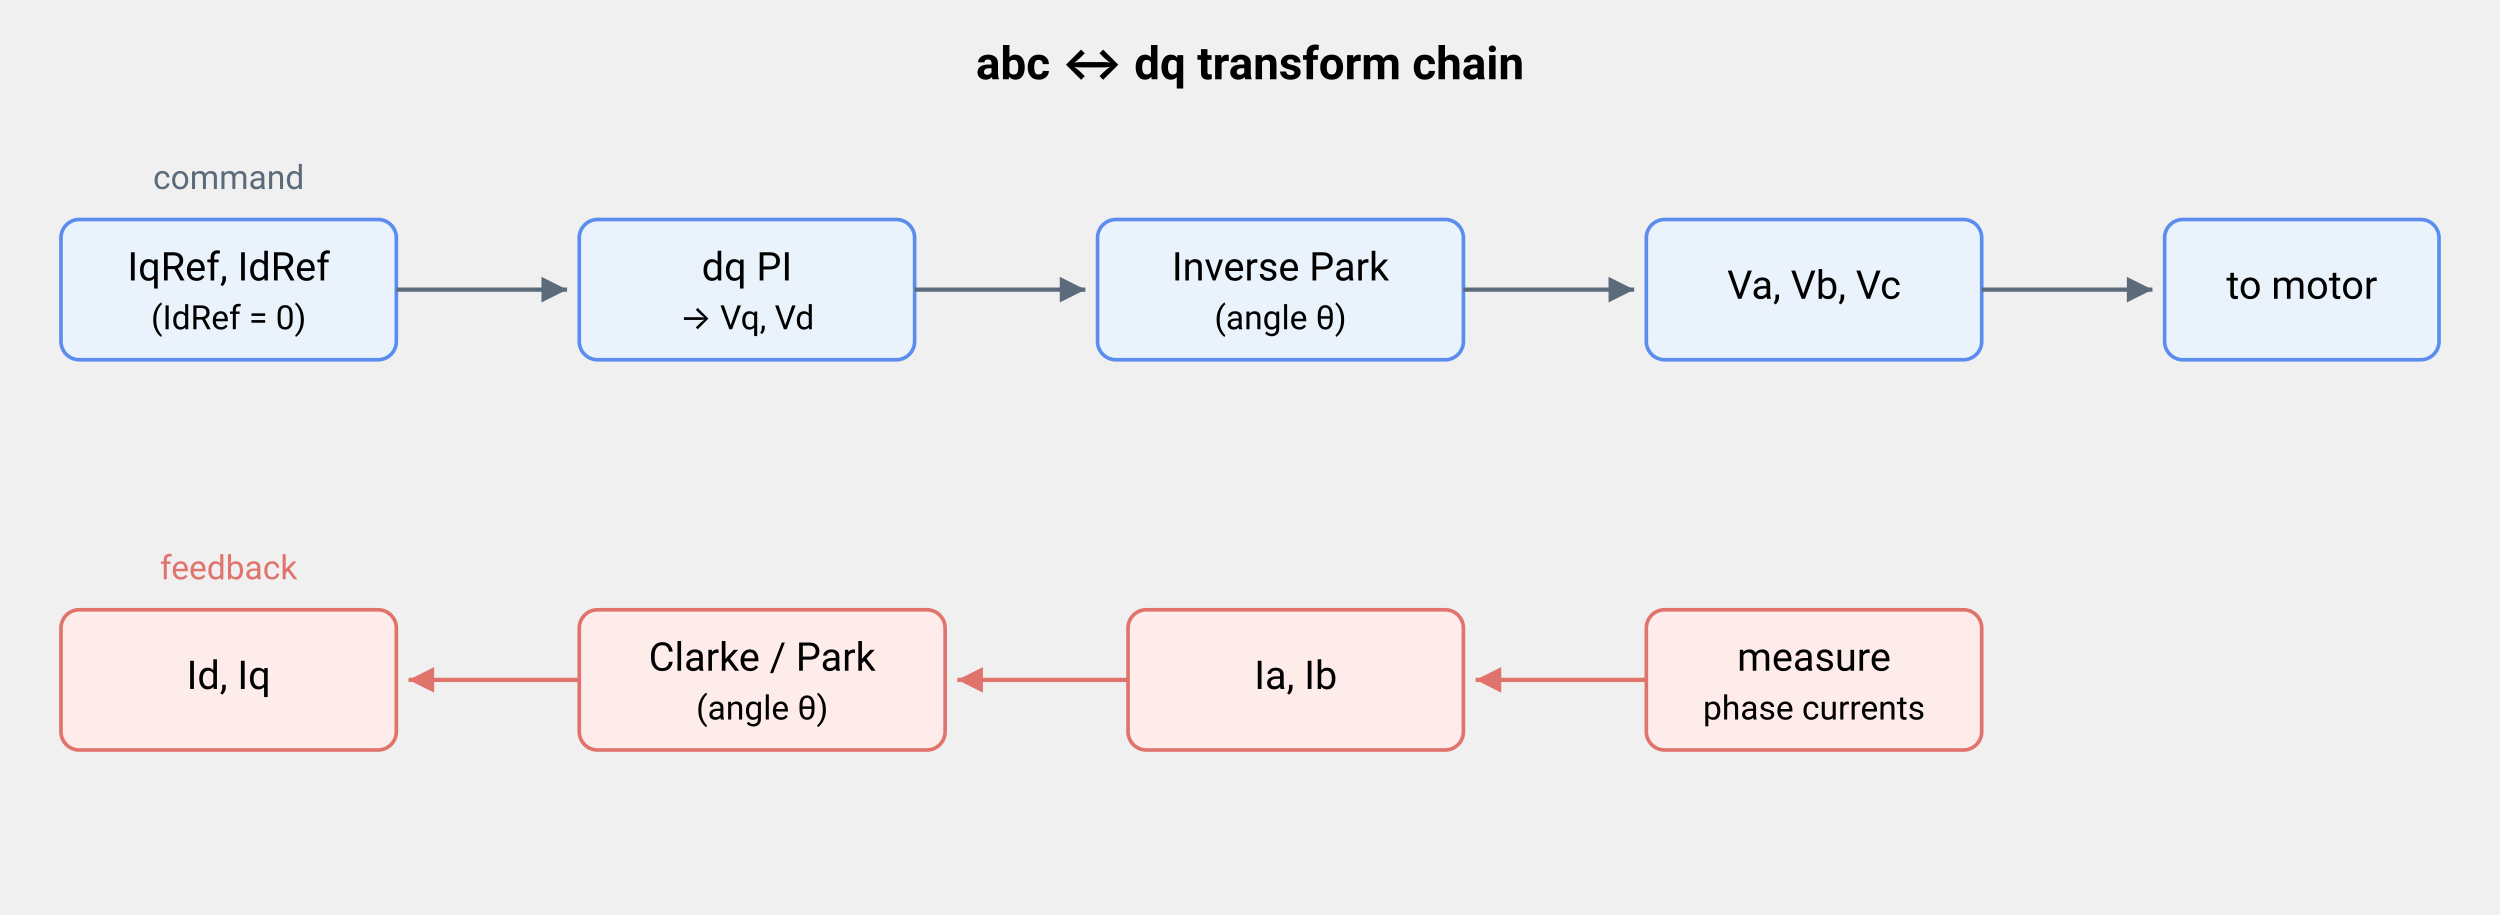
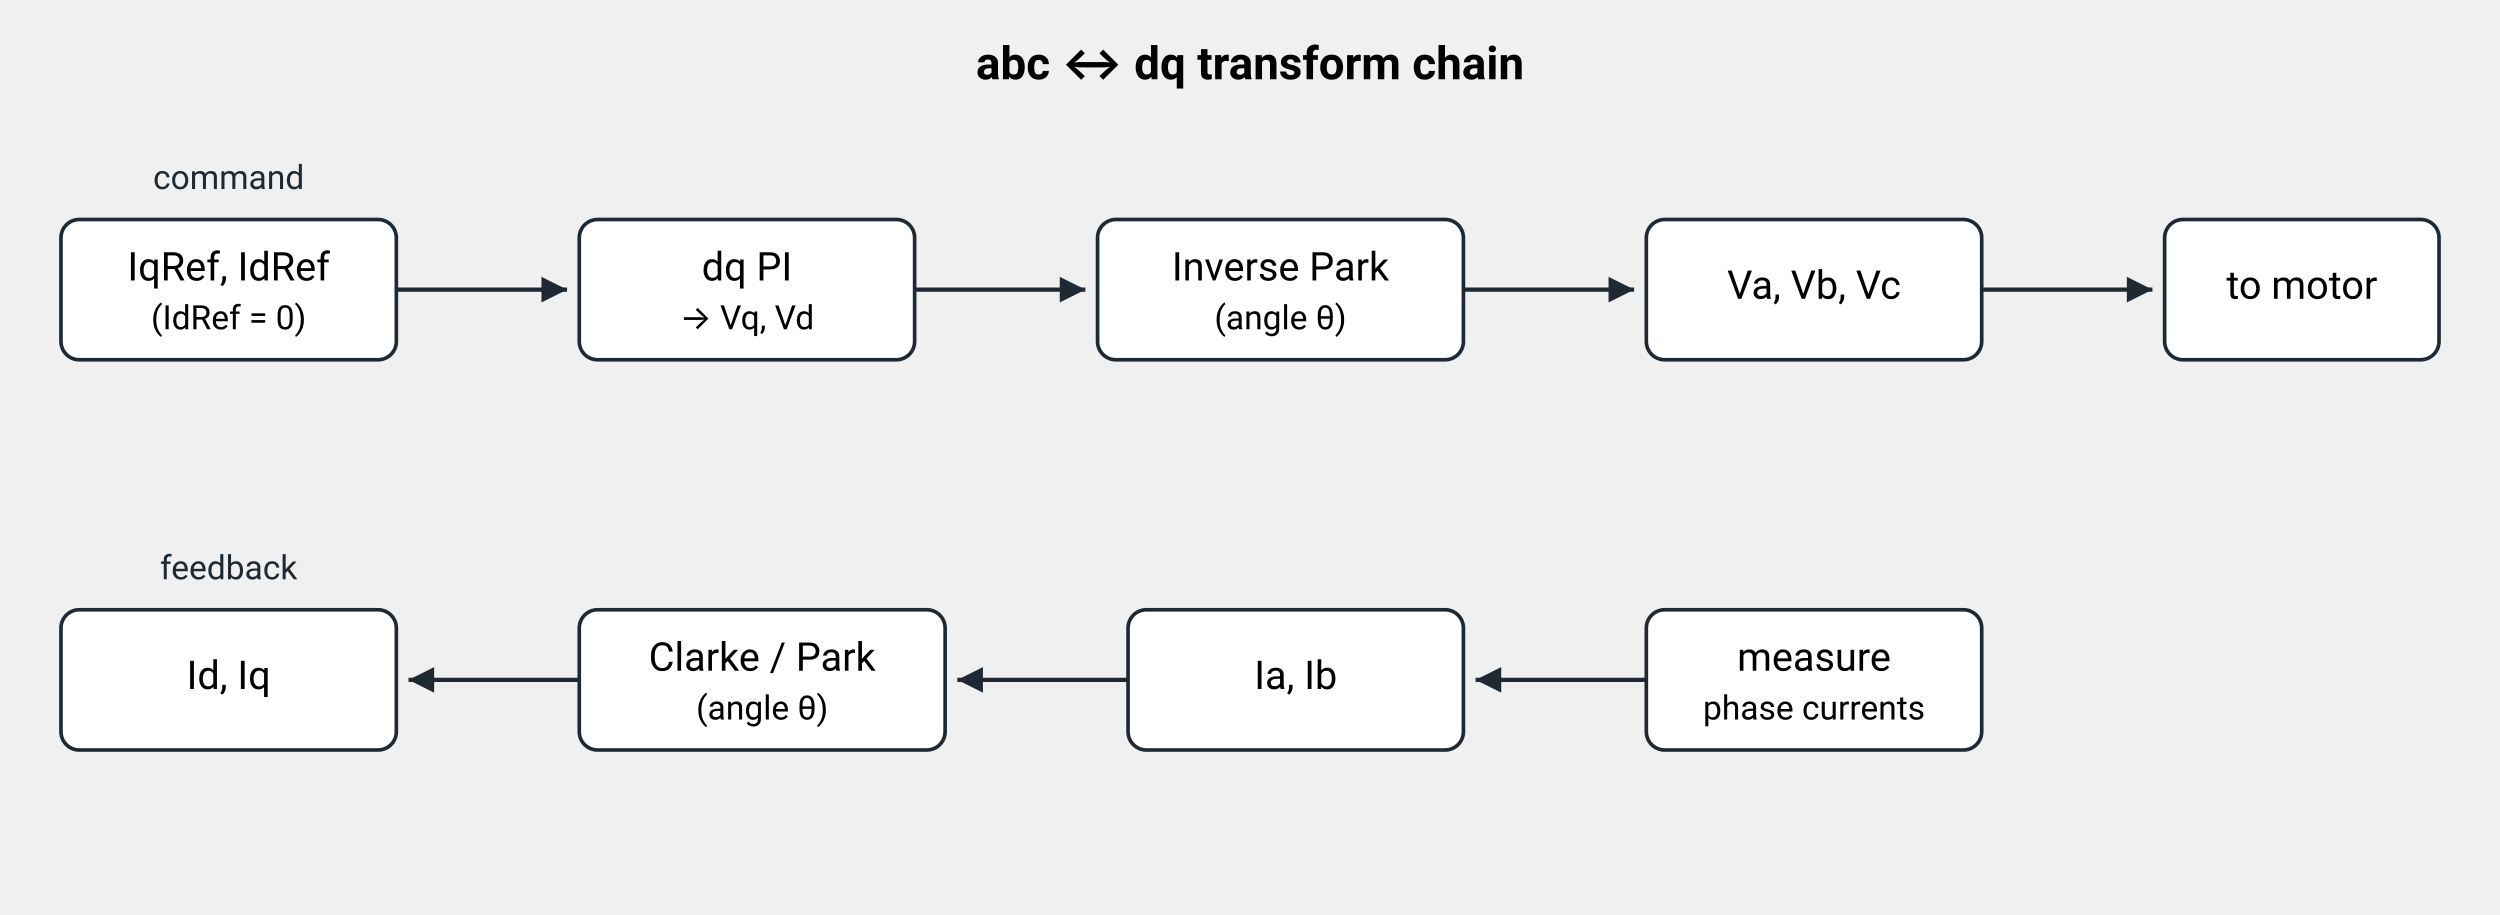
<svg xmlns="http://www.w3.org/2000/svg" width="820" height="300" viewBox="0 0 820 300" font-family="-apple-system,Segoe UI,Roboto,sans-serif" font-size="13" role="img" aria-label="Forward path turns Iq and Id commands into Va, Vb, Vc; feedback path turns measured Ia, Ib back into Id, Iq via Clarke and Park.">
  <defs>
    <marker id="arrow" markerWidth="8" markerHeight="8" refX="6" refY="3" orient="auto">
-       <path d="M0,0 L6,3 L0,6 Z" fill="#5b6b7b" />
+       <path d="M0,0 L6,3 L0,6 Z" fill="#1f2933" />
    </marker>
    <marker id="arrowred" markerWidth="8" markerHeight="8" refX="6" refY="3" orient="auto">
-       <path d="M0,0 L6,3 L0,6 Z" fill="#e0736b" />
+       <path d="M0,0 L6,3 L0,6 Z" fill="#1f2933" />
    </marker>
  </defs>
  <text x="410" y="26" text-anchor="middle" font-size="15" font-weight="bold">abc ↔ dq transform chain</text>
-   <text x="75" y="62" text-anchor="middle" font-size="11" fill="#5b6b7b">command</text>
-   <rect x="20" y="72" width="110" height="46" rx="6" fill="#eaf2fb" stroke="#5b8def" stroke-width="1.2" />
+   <text x="75" y="62" text-anchor="middle" font-size="11" fill="#1f2933">command</text>
+   <rect x="20" y="72" width="110" height="46" rx="6" fill="#ffffff" stroke="#1f2933" stroke-width="1.2" />
  <text x="75" y="92" text-anchor="middle">IqRef, IdRef</text>
  <text x="75" y="108" text-anchor="middle" font-size="11">(IdRef = 0)</text>
-   <rect x="190" y="72" width="110" height="46" rx="6" fill="#eaf2fb" stroke="#5b8def" stroke-width="1.2" />
+   <rect x="190" y="72" width="110" height="46" rx="6" fill="#ffffff" stroke="#1f2933" stroke-width="1.2" />
  <text x="245" y="92" text-anchor="middle">dq PI</text>
  <text x="245" y="108" text-anchor="middle" font-size="11">→ Vq, Vd</text>
-   <rect x="360" y="72" width="120" height="46" rx="6" fill="#eaf2fb" stroke="#5b8def" stroke-width="1.2" />
+   <rect x="360" y="72" width="120" height="46" rx="6" fill="#ffffff" stroke="#1f2933" stroke-width="1.2" />
  <text x="420" y="92" text-anchor="middle">Inverse Park</text>
  <text x="420" y="108" text-anchor="middle" font-size="11">(angle θ)</text>
-   <rect x="540" y="72" width="110" height="46" rx="6" fill="#eaf2fb" stroke="#5b8def" stroke-width="1.2" />
+   <rect x="540" y="72" width="110" height="46" rx="6" fill="#ffffff" stroke="#1f2933" stroke-width="1.2" />
  <text x="595" y="98" text-anchor="middle">Va, Vb, Vc</text>
-   <rect x="710" y="72" width="90" height="46" rx="6" fill="#eaf2fb" stroke="#5b8def" stroke-width="1.2" />
+   <rect x="710" y="72" width="90" height="46" rx="6" fill="#ffffff" stroke="#1f2933" stroke-width="1.2" />
  <text x="755" y="98" text-anchor="middle">to motor</text>
-   <line x1="130" y1="95" x2="186" y2="95" stroke="#5b6b7b" stroke-width="1.4" marker-end="url(#arrow)" />
-   <line x1="300" y1="95" x2="356" y2="95" stroke="#5b6b7b" stroke-width="1.4" marker-end="url(#arrow)" />
-   <line x1="480" y1="95" x2="536" y2="95" stroke="#5b6b7b" stroke-width="1.4" marker-end="url(#arrow)" />
-   <line x1="650" y1="95" x2="706" y2="95" stroke="#5b6b7b" stroke-width="1.4" marker-end="url(#arrow)" />
-   <text x="75" y="190" text-anchor="middle" font-size="11" fill="#e0736b">feedback</text>
-   <rect x="20" y="200" width="110" height="46" rx="6" fill="#fdecea" stroke="#e0736b" stroke-width="1.2" />
+   <line x1="130" y1="95" x2="186" y2="95" stroke="#1f2933" stroke-width="1.4" marker-end="url(#arrow)" />
+   <line x1="300" y1="95" x2="356" y2="95" stroke="#1f2933" stroke-width="1.4" marker-end="url(#arrow)" />
+   <line x1="480" y1="95" x2="536" y2="95" stroke="#1f2933" stroke-width="1.4" marker-end="url(#arrow)" />
+   <line x1="650" y1="95" x2="706" y2="95" stroke="#1f2933" stroke-width="1.4" marker-end="url(#arrow)" />
+   <text x="75" y="190" text-anchor="middle" font-size="11" fill="#1f2933">feedback</text>
+   <rect x="20" y="200" width="110" height="46" rx="6" fill="#ffffff" stroke="#1f2933" stroke-width="1.2" />
  <text x="75" y="226" text-anchor="middle">Id, Iq</text>
-   <rect x="190" y="200" width="120" height="46" rx="6" fill="#fdecea" stroke="#e0736b" stroke-width="1.2" />
+   <rect x="190" y="200" width="120" height="46" rx="6" fill="#ffffff" stroke="#1f2933" stroke-width="1.2" />
  <text x="250" y="220" text-anchor="middle">Clarke / Park</text>
  <text x="250" y="236" text-anchor="middle" font-size="11">(angle θ)</text>
-   <rect x="370" y="200" width="110" height="46" rx="6" fill="#fdecea" stroke="#e0736b" stroke-width="1.2" />
+   <rect x="370" y="200" width="110" height="46" rx="6" fill="#ffffff" stroke="#1f2933" stroke-width="1.2" />
  <text x="425" y="226" text-anchor="middle">Ia, Ib</text>
-   <rect x="540" y="200" width="110" height="46" rx="6" fill="#fdecea" stroke="#e0736b" stroke-width="1.2" />
+   <rect x="540" y="200" width="110" height="46" rx="6" fill="#ffffff" stroke="#1f2933" stroke-width="1.2" />
  <text x="595" y="220" text-anchor="middle">measure</text>
  <text x="595" y="236" text-anchor="middle" font-size="11">phase currents</text>
-   <line x1="540" y1="223" x2="484" y2="223" stroke="#e0736b" stroke-width="1.4" marker-end="url(#arrowred)" />
-   <line x1="370" y1="223" x2="314" y2="223" stroke="#e0736b" stroke-width="1.4" marker-end="url(#arrowred)" />
-   <line x1="190" y1="223" x2="134" y2="223" stroke="#e0736b" stroke-width="1.4" marker-end="url(#arrowred)" />
+   <line x1="540" y1="223" x2="484" y2="223" stroke="#1f2933" stroke-width="1.4" marker-end="url(#arrowred)" />
+   <line x1="370" y1="223" x2="314" y2="223" stroke="#1f2933" stroke-width="1.4" marker-end="url(#arrowred)" />
+   <line x1="190" y1="223" x2="134" y2="223" stroke="#1f2933" stroke-width="1.4" marker-end="url(#arrowred)" />
</svg>
